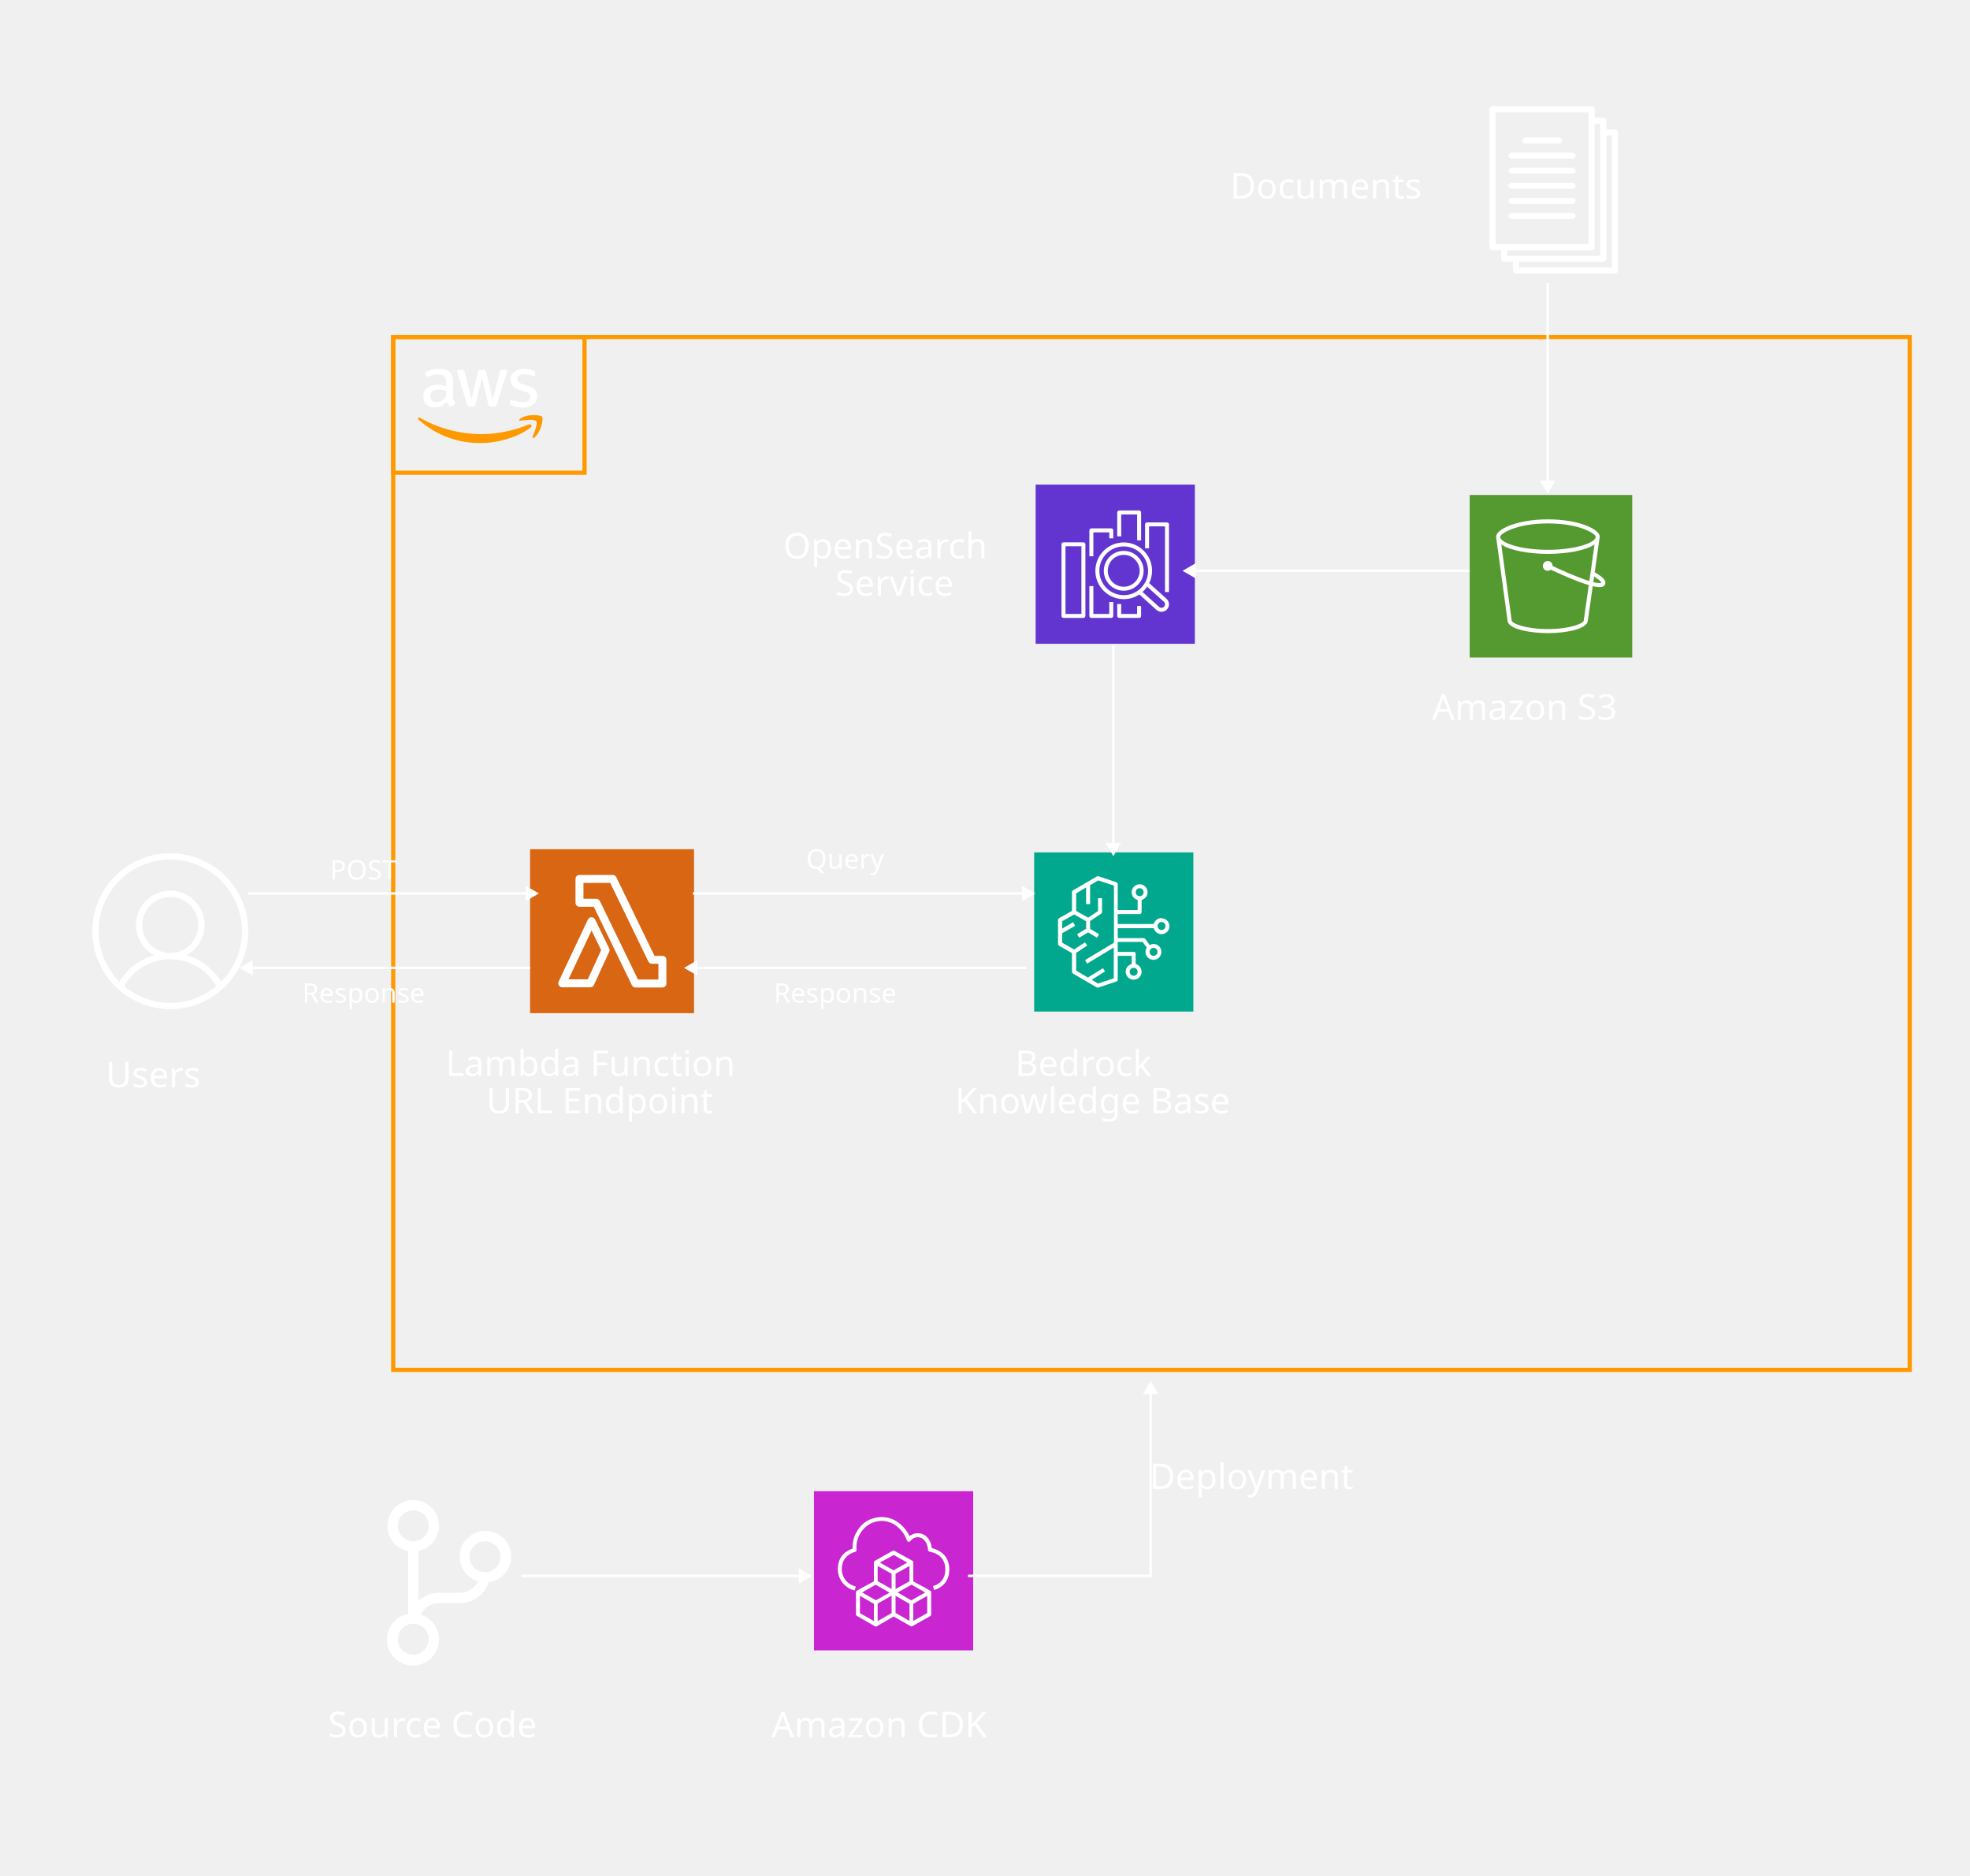
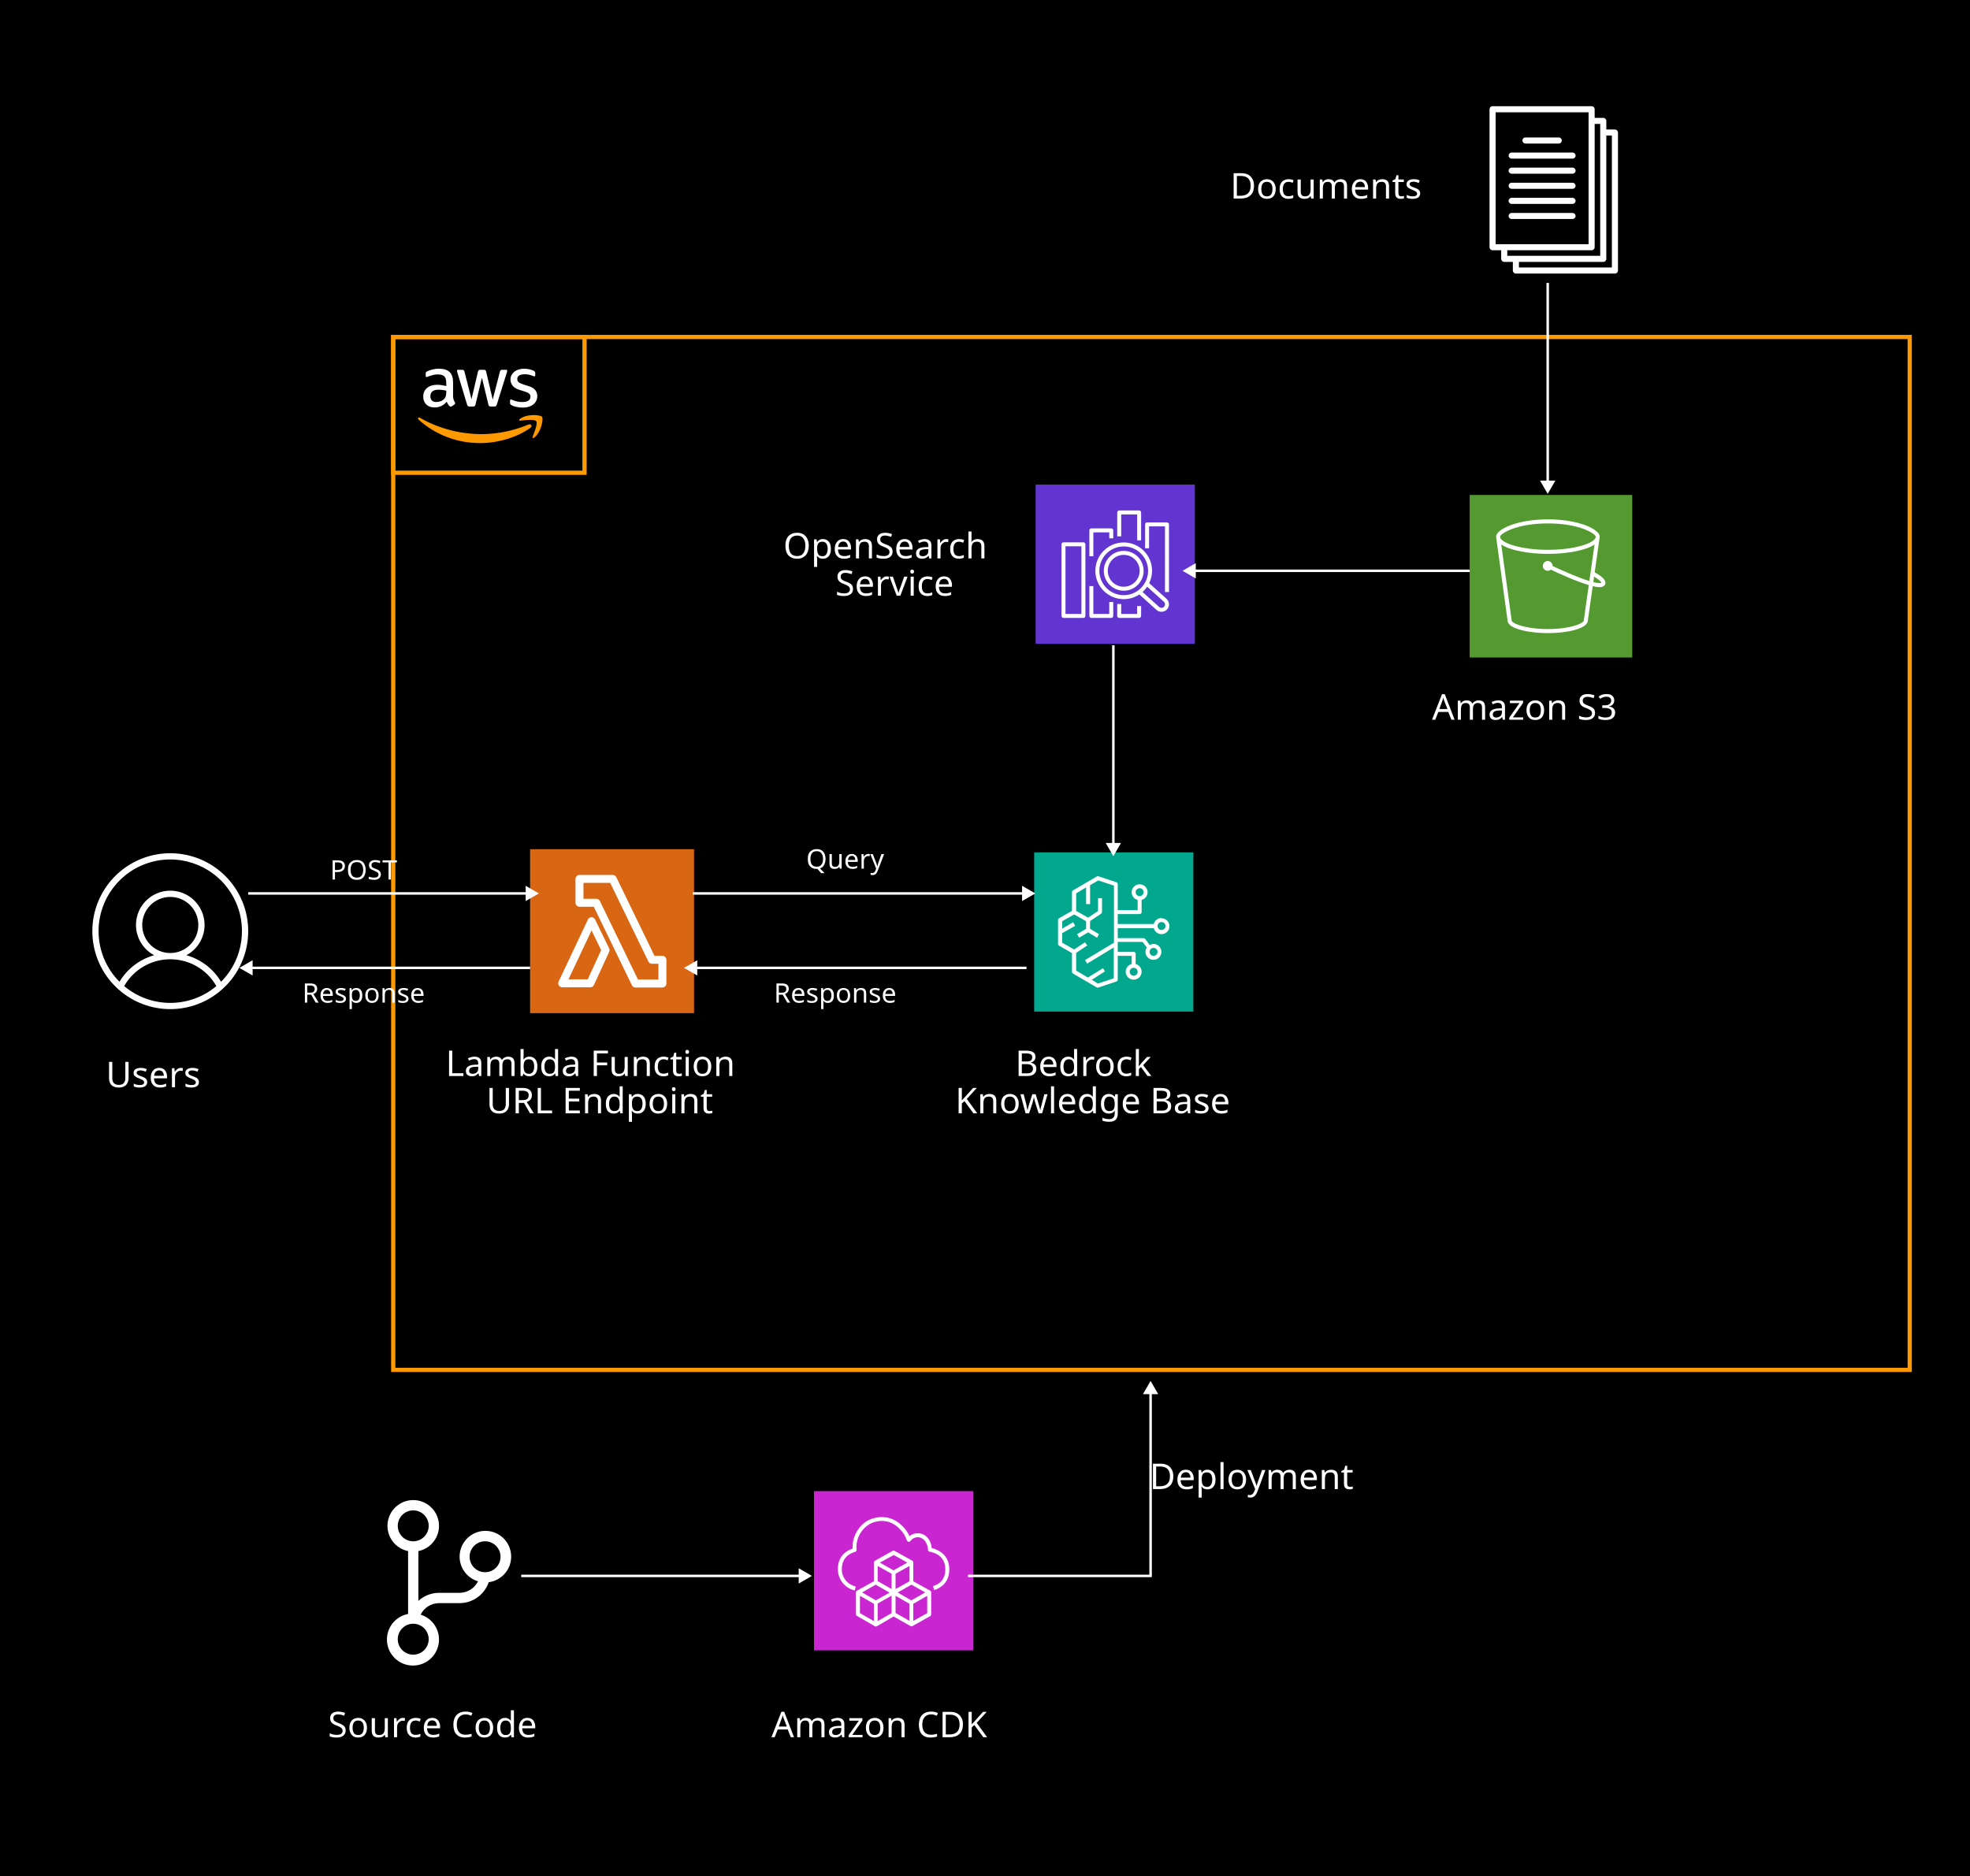
<svg xmlns="http://www.w3.org/2000/svg" width="210mm" height="200mm" viewBox="105 0 210 200" version="1.1" id="svg5" xml:space="preserve">
  <defs id="defs2">
    <marker style="overflow:visible" id="marker11" refX="0" refY="0" orient="auto-start-reverse" markerWidth="1" markerHeight="1" viewBox="0 0 1 1" preserveAspectRatio="xMidYMid">
      <path transform="scale(0.5)" style="fill:context-stroke;fill-rule:evenodd;stroke:context-stroke;stroke-width:1pt" d="M 5.77,0 -2.88,5 V -5 Z" id="path11" />
    </marker>
    <marker style="overflow:visible" id="marker11-8" refX="0" refY="0" orient="auto-start-reverse" markerWidth="1" markerHeight="1" viewBox="0 0 1 1" preserveAspectRatio="xMidYMid">
      <path transform="scale(0.5)" style="fill:context-stroke;fill-rule:evenodd;stroke:context-stroke;stroke-width:1pt" d="M 5.77,0 -2.88,5 V -5 Z" id="path11-9" />
    </marker>
    <marker style="overflow:visible" id="marker11-8-6" refX="0" refY="0" orient="auto-start-reverse" markerWidth="1" markerHeight="1" viewBox="0 0 1 1" preserveAspectRatio="xMidYMid">
      <path transform="scale(0.5)" style="fill:context-stroke;fill-rule:evenodd;stroke:context-stroke;stroke-width:1pt" d="M 5.77,0 -2.88,5 V -5 Z" id="path11-9-3" />
    </marker>
    <marker style="overflow:visible" id="marker11-8-6-5" refX="0" refY="0" orient="auto-start-reverse" markerWidth="1" markerHeight="1" viewBox="0 0 1 1" preserveAspectRatio="xMidYMid">
      <path transform="scale(0.5)" style="fill:context-stroke;fill-rule:evenodd;stroke:context-stroke;stroke-width:1pt" d="M 5.77,0 -2.88,5 V -5 Z" id="path11-9-3-7" />
    </marker>
    <marker style="overflow:visible" id="marker11-6" refX="0" refY="0" orient="auto-start-reverse" markerWidth="1" markerHeight="1" viewBox="0 0 1 1" preserveAspectRatio="xMidYMid">
      <path transform="scale(0.5)" style="fill:context-stroke;fill-rule:evenodd;stroke:context-stroke;stroke-width:1pt" d="M 5.77,0 -2.88,5 V -5 Z" id="path11-4" />
    </marker>
    <marker style="overflow:visible" id="marker11-6-1" refX="0" refY="0" orient="auto-start-reverse" markerWidth="1" markerHeight="1" viewBox="0 0 1 1" preserveAspectRatio="xMidYMid">
      <path transform="scale(0.5)" style="fill:context-stroke;fill-rule:evenodd;stroke:context-stroke;stroke-width:1pt" d="M 5.77,0 -2.88,5 V -5 Z" id="path11-4-2" />
    </marker>
  </defs>
  <g id="layer1" transform="translate(-236.5932,-1.887712)">
    <g style="fill:#ffffff;stroke-width:11.997" id="g1" transform="matrix(0.7351254,0,0,0.7351254,380.6397,161.8124)">
+       <rect style="font-variation-settings:normal;opacity:1;vector-effect:none;fill:#000000;fill-opacity:1;stroke:#ffffff;stroke-width:0.265;stroke-linecap:butt;stroke-linejoin:miter;stroke-miterlimit:4;stroke-dasharray:none;stroke-dashoffset:0;stroke-opacity:1;-inkscape-stroke:none;marker-end:url(#marker11);paint-order:stroke fill markers" id="rect16" width="211.667" height="201.083" x="341.593" y="1.888" transform="matrix(1.360312,0,0,1.360312,-517.7889,-220.1153)" />
      <path d="M 21.007,8.222 A 3.738,3.738 0 0 0 15.045,5.2 a 3.737,3.737 0 0 0 1.156,6.583 2.988,2.988 0 0 1 -2.668,1.67 h -2.99 A 4.456,4.456 0 0 0 7.554,14.618 V 7.4 a 3.737,3.737 0 1 0 -1.494,0 v 9.117 a 3.776,3.776 0 1 0 1.816,0.099 2.99,2.99 0 0 1 2.668,-1.667 h 2.99 a 4.484,4.484 0 0 0 4.223,-3.039 3.736,3.736 0 0 0 3.25,-3.687 z M 4.565,3.738 a 2.242,2.242 0 1 1 4.484,0 2.242,2.242 0 0 1 -4.484,0 z m 4.484,16.441 a 2.242,2.242 0 1 1 -4.484,0 2.242,2.242 0 0 1 4.484,0 z m 8.221,-9.715 a 2.243,2.243 0 1 1 0,-4.485 2.243,2.243 0 0 1 0,4.485 z" id="path1" style="fill:#ffffff;stroke-width:11.997" />
    </g>
    <g id="g2" transform="matrix(0.2121382,0,0,0.2121382,428.3618,160.8628)" style="stroke-width:1.247">
      <path fill="#c925d1" d="M 0,0 H 80 V 80 H 0 Z" id="path1-3" style="stroke-width:1.247" />
      <path fill="#ffffff" d="m 68,39.3 c 0,7 -4.7,9.5 -7.6,10.4 l -0.6,-2 c 2.9,-0.8 6.2,-3 6.2,-8.4 0,-6.8 -5.5,-8.5 -8,-8.9 a 1,1 0 0 1 -0.7,-1.1 c -0.3,-3.1 -1.7,-5.3 -4,-6 -1.7,-0.5 -3.7,0.2 -4.9,1.8 a 1,1 0 0 1 -1.7,-0.3 c -0.8,-2.3 -2,-4.3 -3.6,-5.8 -1.8,-2 -7,-6 -14.3,-2.9 a 13.5,13.5 0 0 0 -7.4,13.4 c 0,0.5 -0.3,1 -0.7,1 -2.5,0.7 -6.7,2.7 -6.7,8.7 v 0.6 c 0.2,3.9 3,7.2 7,8.1 l -0.5,2 A 10.9,10.9 0 0 1 12,39.2 c 0,-6.9 4.6,-9.4 7.4,-10.3 v -1 c 0,-5.7 3.7,-11.5 8.6,-13.6 5.9,-2.5 12,-1.3 16.5,3.3 a 17,17 0 0 1 3.5,5 6.7,6.7 0 0 1 6,-1.2 c 2.8,0.8 4.8,3.5 5.2,7.2 2.8,0.7 8.8,3 8.8,10.7 z m -11.1,22 -7,3.9 v -8.6 l 7,-4 z m -17.9,0 -7,4 v -8.8 l 7,-4 z M 31,54.8 24.2,50.9 31,47 l 7,4 -7,3.9 z m -7.9,-2.2 7,4 v 8.7 l -7,-4 z m 17,-20.5 6.8,3.8 -6.9,3.9 -6.9,-3.9 z m 2,18.8 6.9,-3.9 6.9,3.9 -7,4 -6.9,-4 z m -1.1,1.7 7,4 v 8.6 l -7,-4 z m 7,-7.3 -7,3.9 v -7.7 l 7,-3.9 z m -16,-7.7 7,3.9 v 7.7 l -7,-4 z M 58.4,50 49.9,45.3 V 35.9 A 1,1 0 0 0 49.5,35 l -9,-5 a 1,1 0 0 0 -1,0 l -8.9,5 a 1,1 0 0 0 -0.5,1 v 9.3 L 21.6,50 a 1,1 0 0 0 -0.5,0.9 v 11 c 0,0.3 0.2,0.7 0.5,0.8 l 9,5.2 a 1,1 0 0 0 1,0 L 40,63 l 8.5,4.8 a 1,1 0 0 0 1,0 l 8.9,-5 c 0.3,-0.2 0.5,-0.5 0.5,-0.9 v -11 A 1,1 0 0 0 58.4,50 Z" id="path2" style="stroke-width:1.247" />
    </g>
    <g id="g5" transform="matrix(0.2121382,0,0,0.2121382,451.8336,92.76177)" style="stroke-width:1.247">
      <path fill="#01a88d" d="M 0,0 H 80 V 80 H 0 Z" id="path1-4" style="stroke-width:1.247" />
      <path fill="#ffffff" d="m 64,39 a 2,2 0 1 1 0,-4 2,2 0 0 1 0,4 z M 32.1,66 29,64 l 6.6,-4.2 -1,-1.6 -7.6,4.7 -5.9,-3.5 v -8.9 l 5.6,-3.7 -1.2,-1.6 -5.4,3.6 -6,-3.4 v -4.8 l 6.5,-3.7 -1,-1.8 -5.5,3.2 v -3.7 l 6,-3.4 6,3.4 v 3.8 l -4.5,2.7 1,1.8 4.5,-2.7 4.5,2.7 1,-1.8 -4.5,-2.7 v -3.9 l 5.6,-3.7 c 0.2,-0.2 0.4,-0.5 0.4,-0.8 v -7 h -2 v 6.5 l -5,3.3 -6,-3.4 v -8.8 l 5,-3 V 26 h 2 v -9.5 l 4.1,-2.4 7.9,2.6 v 28.7 l -14.5,8.7 1,1.8 13.4,-8.1 v 15.5 l -7.9,2.6 z M 62,50 a 2,2 0 1 1 -4,0 2,2 0 0 1 4,0 z M 52,60 a 2,2 0 1 1 -4,0 2,2 0 0 1 4,0 z M 51,20 a 2,2 0 1 1 4,0 2,2 0 0 1 -4,0 z m 13,13 a 4,4 0 0 0 -3.9,3 H 42 v -5 h 11 c 0.6,0 1,-0.4 1,-1 v -6.1 a 4,4 0 1 0 -2,0 V 29 H 42 V 16 a 1,1 0 0 0 -0.7,-1 l -9,-3 a 1,1 0 0 0 -0.8,0.1 l -12,7 A 1,1 0 0 0 19,20 v 9.4 l -6.5,3.7 A 1,1 0 0 0 12,34 v 12 c 0,0.4 0.2,0.7 0.5,0.9 L 19,50.6 V 60 c 0,0.4 0.2,0.7 0.5,0.9 l 12,7 a 1,1 0 0 0 0.8,0 l 9,-3 C 41.7,64.9 42,64.4 42,64 V 52 h 7 v 4.1 a 4,4 0 1 0 2,0 V 51 c 0,-0.6 -0.4,-1 -1,-1 h -8 v -5 h 12.5 l 2.1,2.8 A 4,4 0 1 0 60,46 4,4 0 0 0 58.1,46.6 L 55.8,43.5 A 1,1 0 0 0 55,43.1 H 42 v -5 h 18.1 a 4,4 0 1 0 3.9,-5 z" id="path2-04" style="stroke-width:1.247" />
    </g>
    <g id="g8" transform="matrix(0.8017823,0,0,0.8017823,74.08806,-23.22504)" style="stroke-width:1.247">
      <g id="Icon-Architecture-BG/64/Analytics" fill="url(#linearGradient-1)" style="fill:#6235d0;fill-opacity:1;fill-rule:evenodd;stroke:none;stroke-width:1.247" transform="matrix(0.2645833,0,0,0.2645833,471.3298,95.75777)">
        <rect id="Rectangle-0" x="0" y="0" width="80" height="80" style="fill:#6235d0;fill-opacity:1;stroke-width:1.247" />
      </g>
      <path d="m 483.04,109.339 c -1.169,0 -2.119,-0.951 -2.119,-2.119 0,-1.169 0.951,-2.119 2.119,-2.119 1.169,0 2.119,0.951 2.119,2.119 0,1.168 -0.951,2.119 -2.119,2.119 z m 0,-4.768 c -1.46,0 -2.648,1.188 -2.648,2.648 0,1.46 1.188,2.648 2.648,2.648 1.46,0 2.648,-1.188 2.648,-2.648 0,-1.46 -1.188,-2.648 -2.648,-2.648 z m 5.368,7.418 c -0.172,0.191 -0.469,0.207 -0.66,0.035 l -2.207,-1.99 c 0.233,-0.207 0.442,-0.44 0.618,-0.699 l 2.214,1.994 c 0.191,0.173 0.207,0.469 0.035,0.66 z m -8.609,-4.769 c 0,-1.787 1.454,-3.241 3.241,-3.241 1.787,0 3.241,1.454 3.241,3.241 0,1.787 -1.454,3.241 -3.241,3.241 -1.787,0 -3.241,-1.454 -3.241,-3.241 z m 6.628,1.644 c 0.243,-0.498 0.383,-1.054 0.383,-1.644 0,-2.079 -1.691,-3.77 -3.77,-3.77 -2.079,0 -3.77,1.691 -3.77,3.77 0,2.079 1.691,3.77 3.77,3.77 0.767,0 1.481,-0.232 2.077,-0.627 l 2.277,2.054 c 0.19,0.171 0.428,0.255 0.666,0.255 0.273,0 0.545,-0.111 0.741,-0.328 0.367,-0.408 0.334,-1.039 -0.074,-1.407 z m 2.629,-7.814 v 8.996 h -0.529 v -8.731 h -2.117 v 2.91 h -0.529 v -3.175 c 0,-0.146 0.119,-0.265 0.265,-0.265 h 2.646 c 0.146,0 0.265,0.119 0.265,0.265 z m -4.233,10.848 h 0.529 v 1.323 c 0,0.146 -0.118,0.265 -0.265,0.265 h -2.646 c -0.146,0 -0.265,-0.118 -0.265,-0.265 v -1.587 h 0.529 v 1.323 h 2.117 z m -2.117,-9.26 h -0.529 v -3.175 c 0,-0.146 0.118,-0.265 0.265,-0.265 h 2.646 c 0.146,0 0.265,0.119 0.265,0.265 v 3.704 h -0.529 v -3.44 h -2.117 z m -1.587,8.731 h 0.529 v 1.852 c 0,0.146 -0.118,0.265 -0.265,0.265 h -2.646 c -0.146,0 -0.265,-0.118 -0.265,-0.265 v -3.969 h 0.529 v 3.704 h 2.117 z m -2.117,-6.085 h -0.529 v -3.44 c 0,-0.146 0.119,-0.265 0.265,-0.265 h 2.646 c 0.146,0 0.265,0.119 0.265,0.265 v 1.058 h -0.529 v -0.794 h -2.117 z m -3.704,7.673 h 2.117 v -8.996 h -2.117 z m 2.381,-9.525 h -2.646 c -0.146,0 -0.265,0.119 -0.265,0.265 v 9.525 c 0,0.146 0.119,0.265 0.265,0.265 h 2.646 c 0.146,0 0.265,-0.118 0.265,-0.265 v -9.525 c 0,-0.146 -0.118,-0.265 -0.265,-0.265 z" id="Amazon-Elasticsearch-Service_Icon_64_Squid" fill="#ffffff" style="fill-rule:evenodd;stroke:none;stroke-width:0.33" />
    </g>
    <g style="fill:none" id="g9" transform="matrix(0.2645833,0,0,0.2645833,386.1505,41.19509)">
      <path d="m 14.135,10.89 c 0,0.624 0.063,1.119 0.19,1.488 0.127,0.37 0.307,0.769 0.54,1.198 0.077,0.137 0.117,0.262 0.117,0.379 0,0.175 -0.107,0.34 -0.322,0.497 l -1.051,0.701 c -0.155,0.097 -0.302,0.147 -0.437,0.147 -0.175,0 -0.34,-0.077 -0.495,-0.234 -0.234,-0.234 -0.434,-0.492 -0.599,-0.774 -0.165,-0.282 -0.335,-0.607 -0.51,-0.978 -1.304,1.538 -2.939,2.307 -4.905,2.307 -1.401,0 -2.511,-0.399 -3.328,-1.198 -0.817,-0.797 -1.226,-1.868 -1.226,-3.211 0,-1.42 0.505,-2.564 1.518,-3.43 1.011,-0.866 2.374,-1.3 4.087,-1.3 0.564,0 1.153,0.043 1.767,0.132 C 10.095,6.703 10.732,6.825 11.393,6.98 V 5.754 C 11.393,4.489 11.129,3.598 10.605,3.083 10.08,2.567 9.174,2.309 7.889,2.309 7.305,2.309 6.707,2.382 6.094,2.527 5.482,2.674 4.883,2.863 4.299,3.096 4.027,3.213 3.832,3.286 3.715,3.315 3.599,3.343 3.512,3.358 3.453,3.358 3.22,3.358 3.103,3.183 3.103,2.833 V 2.015 c 0,-0.272 0.038,-0.467 0.117,-0.584 C 3.297,1.315 3.453,1.198 3.687,1.081 4.271,0.789 4.972,0.537 5.789,0.322 6.606,0.108 7.472,0 8.386,0 10.372,0 11.826,0.452 12.751,1.358 13.675,2.262 14.137,3.63 14.137,5.46 V 10.89 Z M 7.362,13.431 c 0.546,0 1.119,-0.102 1.723,-0.307 0.604,-0.204 1.128,-0.559 1.577,-1.066 0.272,-0.31 0.462,-0.667 0.569,-1.066 0.107,-0.399 0.16,-0.881 0.16,-1.445 V 8.847 C 10.904,8.73 10.393,8.638 9.858,8.57 9.322,8.501 8.802,8.468 8.296,8.468 7.187,8.468 6.36,8.692 5.814,9.139 5.269,9.587 4.997,10.23 4.997,11.066 c 0,0.779 0.205,1.368 0.612,1.767 0.409,0.399 0.993,0.599 1.752,0.599 z m 13.401,1.81 c -0.292,0 -0.507,-0.053 -0.642,-0.16 -0.137,-0.107 -0.254,-0.325 -0.35,-0.657 L 15.858,1.52 C 15.76,1.189 15.713,0.964 15.713,0.849 c 0,-0.272 0.135,-0.409 0.409,-0.409 h 1.635 c 0.31,0 0.53,0.053 0.657,0.16 0.127,0.107 0.238,0.327 0.335,0.657 L 21.552,12.293 24.15,1.258 C 24.226,0.928 24.335,0.709 24.472,0.601 24.607,0.494 24.832,0.44 25.142,0.44 h 1.343 c 0.312,0 0.535,0.053 0.672,0.16 0.135,0.107 0.244,0.327 0.32,0.657 L 30.105,12.44 32.995,1.256 C 33.092,0.926 33.203,0.707 33.33,0.599 33.457,0.492 33.675,0.439 33.987,0.439 h 1.546 c 0.272,0 0.409,0.137 0.409,0.409 0,0.078 -0.01,0.165 -0.028,0.262 -0.02,0.098 -0.058,0.234 -0.117,0.409 L 31.769,14.422 c -0.099,0.332 -0.215,0.55 -0.35,0.657 -0.137,0.107 -0.35,0.16 -0.642,0.16 h -1.431 c -0.312,0 -0.535,-0.058 -0.672,-0.175 -0.137,-0.117 -0.244,-0.34 -0.32,-0.672 L 25.753,3.648 23.184,14.392 c -0.078,0.332 -0.185,0.556 -0.32,0.672 -0.137,0.117 -0.36,0.175 -0.672,0.175 h -1.431 z m 21.428,0.439 c -0.876,0 -1.732,-0.097 -2.569,-0.292 -0.838,-0.194 -1.48,-0.419 -1.927,-0.672 -0.272,-0.155 -0.444,-0.31 -0.51,-0.467 -0.068,-0.155 -0.102,-0.31 -0.102,-0.467 v -0.847 c 0,-0.35 0.127,-0.525 0.38,-0.525 0.097,0 0.199,0.02 0.307,0.058 0.107,0.04 0.249,0.098 0.424,0.175 0.564,0.254 1.178,0.449 1.838,0.584 0.661,0.137 1.323,0.205 1.985,0.205 1.051,0 1.863,-0.185 2.437,-0.555 0.574,-0.369 0.861,-0.896 0.861,-1.577 0,-0.467 -0.15,-0.856 -0.452,-1.168 C 44.562,9.819 44.004,9.527 43.186,9.255 L 40.762,8.496 C 39.536,8.108 38.645,7.544 38.091,6.803 37.537,6.064 37.259,5.257 37.259,4.381 c 0,-0.701 0.15,-1.318 0.452,-1.853 0.302,-0.536 0.701,-0.993 1.196,-1.373 0.495,-0.379 1.076,-0.667 1.737,-0.861 0.661,-0.194 1.361,-0.292 2.102,-0.292 0.369,0 0.744,0.025 1.124,0.073 0.38,0.048 0.739,0.112 1.079,0.19 0.34,0.078 0.657,0.165 0.949,0.262 0.292,0.098 0.525,0.195 0.701,0.292 0.234,0.137 0.399,0.274 0.497,0.409 0.097,0.137 0.145,0.32 0.145,0.556 v 0.787 c 0,0.35 -0.127,0.525 -0.38,0.525 -0.137,0 -0.35,-0.068 -0.642,-0.205 -0.954,-0.427 -2.025,-0.642 -3.211,-0.642 -0.954,0 -1.693,0.157 -2.219,0.467 -0.525,0.312 -0.787,0.807 -0.787,1.49 0,0.467 0.165,0.861 0.495,1.183 0.33,0.32 0.944,0.627 1.84,0.919 l 2.364,0.759 c 1.206,0.39 2.069,0.924 2.584,1.607 0.515,0.681 0.774,1.46 0.774,2.336 0,0.721 -0.145,1.368 -0.437,1.942 -0.292,0.574 -0.696,1.066 -1.211,1.475 -0.515,0.409 -1.134,0.721 -1.853,0.934 -0.721,0.213 -1.508,0.32 -2.364,0.32 z" fill="#ffffff" id="path1-2" />
      <path d="m 25.611,26.362 c 6.087,0 12.78,-1.263 18.938,-3.875 0.929,-0.394 1.708,0.611 0.799,1.283 -5.492,4.054 -13.456,6.209 -20.312,6.209 -9.611,0 -18.264,-3.552 -24.813,-9.466 -0.514,-0.464 -0.057,-1.099 0.562,-0.739 7.065,4.112 15.802,6.588 24.827,6.588 z" fill="#ff9900" id="path2-7" />
      <path d="m 46.871,27.747 c -0.454,0.379 -0.884,0.177 -0.684,-0.324 v -0.002 c 0.664,-1.655 2.149,-5.362 1.445,-6.263 -0.701,-0.897 -4.622,-0.428 -6.401,-0.215 l -0.014,0.002 c -0.537,0.063 -0.621,-0.405 -0.137,-0.744 3.145,-2.207 8.296,-1.57 8.895,-0.831 0.604,0.746 -0.159,5.911 -3.105,8.376 z" fill="#ff9900" id="path3" />
    </g>
    <rect style="fill:none;fill-opacity:1;stroke:#ff9900;stroke-width:0.45;stroke-dasharray:none;stroke-opacity:1;paint-order:stroke fill markers" id="rect9" width="161.656" height="110.117" x="383.511" y="37.816" />
    <rect style="fill:none;fill-opacity:1;stroke:#ff9900;stroke-width:0.45;stroke-dasharray:none;stroke-opacity:1;paint-order:stroke fill markers" id="rect9-8" width="20.393" height="14.472" x="383.511" y="37.816" />
    <g id="g4" transform="matrix(0.8017823,0,0,0.8017823,59.92707,48.82008)" style="stroke-width:1.247">
      <rect style="fill:#d86613;fill-opacity:1;stroke:none;stroke-width:2.557;stroke-linecap:round;stroke-linejoin:round;stroke-miterlimit:4;stroke-dasharray:none;stop-color:#000000" id="rect6798" width="21.8" height="21.8" x="421.775" y="54.383" />
      <path style="fill:none;fill-opacity:0.992;stroke:#ffffff;stroke-width:1.06;stroke-linecap:round;stroke-linejoin:round;stroke-miterlimit:4;stroke-dasharray:none;stop-color:#000000" d="m 428.343,58.333 v 3.171 h 2.235 l 5.211,10.736 h 3.579 v -3.152 h -1.388 L 432.763,58.333 Z" id="path1212" />
      <path style="fill:none;fill-opacity:1;stroke:#ffffff;stroke-width:1.06;stroke-linecap:round;stroke-linejoin:round;stroke-miterlimit:4;stroke-dasharray:none;stop-color:#000000" d="m 429.944,63.96 1.865,3.841 -2.024,4.412 h -3.738 z" id="path1214" />
    </g>
    <g style="fill:#ffffff;stroke-width:9.953" id="g6" transform="matrix(0.08307356,0,0,0.08307356,349.1108,90.53236)">
      <path d="m 228,128 a 100,100 0 1 0 -167.29,73.91 3.97,3.97 0 0 0 0.842,0.751 99.794,99.794 0 0 0 132.898,-0.002 3.966,3.966 0 0 0 0.838,-0.748 A 99.763,99.763 0 0 0 228,128 Z m -192,0 a 92,92 0 1 1 157.171,64.872 75.616,75.616 0 0 0 -44.508,-34.041 44,44 0 1 0 -41.327,0 75.618,75.618 0 0 0 -44.508,34.04 A 91.708,91.708 0 0 1 36,128 Z m 92,28 a 36,36 0 1 1 36,-36 36.041,36.041 0 0 1 -36,36 z m -59.135,42.417 a 68.011,68.011 0 0 1 118.27,4.9e-4 91.804,91.804 0 0 1 -118.27,-4.9e-4 z" id="path1-8" style="fill:#ffffff;stroke-width:9.953" />
    </g>
    <path style="font-variation-settings:normal;opacity:1;vector-effect:none;fill:none;fill-opacity:1;stroke:#ffffff;stroke-width:0.265;stroke-linecap:butt;stroke-linejoin:miter;stroke-miterlimit:4;stroke-dasharray:none;stroke-dashoffset:0;stroke-opacity:1;-inkscape-stroke:none;marker-end:url(#marker11);stop-color:#000000;stop-opacity:1" d="m 368.052,97.138 h 30.048" id="path10" />
    <path style="font-variation-settings:normal;vector-effect:none;fill:none;fill-opacity:1;stroke:#ffffff;stroke-width:0.265;stroke-linecap:butt;stroke-linejoin:miter;stroke-miterlimit:4;stroke-dasharray:none;stroke-dashoffset:0;stroke-opacity:1;-inkscape-stroke:none;marker-start:url(#marker11);stop-color:#000000" d="m 468.593,62.742 h 30.048" id="path10-7" />
    <path style="font-variation-settings:normal;vector-effect:none;fill:none;fill-opacity:1;stroke:#ffffff;stroke-width:0.265;stroke-linecap:butt;stroke-linejoin:miter;stroke-miterlimit:4;stroke-dasharray:none;stroke-dashoffset:0;stroke-opacity:1;-inkscape-stroke:none;marker-end:url(#marker11-8);stop-color:#000000" d="m 415.452,97.138 h 35.564" id="path10-0" />
    <path style="font-variation-settings:normal;vector-effect:none;fill:none;fill-opacity:1;stroke:#ffffff;stroke-width:0.265;stroke-linecap:butt;stroke-linejoin:miter;stroke-miterlimit:4;stroke-dasharray:none;stroke-dashoffset:0;stroke-opacity:1;-inkscape-stroke:none;marker-start:url(#marker11);stop-color:#000000" d="m 368.052,105.075 h 30.048" id="path10-03" />
    <path style="font-variation-settings:normal;vector-effect:none;fill:none;fill-opacity:1;stroke:#ffffff;stroke-width:0.265;stroke-linecap:butt;stroke-linejoin:miter;stroke-miterlimit:4;stroke-dasharray:none;stroke-dashoffset:0;stroke-opacity:1;-inkscape-stroke:none;marker-start:url(#marker11);stop-color:#000000" d="m 415.452,105.075 h 35.564" id="path10-0-5" />
    <path style="font-variation-settings:normal;vector-effect:none;fill:none;fill-opacity:1;stroke:#ffffff;stroke-width:0.265;stroke-linecap:butt;stroke-linejoin:miter;stroke-miterlimit:4;stroke-dasharray:none;stroke-dashoffset:0;stroke-opacity:1;-inkscape-stroke:none;marker-end:url(#marker11-8-6);stop-color:#000000" d="M 460.276,70.679 V 92.228" id="path10-0-4" />
    <text xml:space="preserve" style="font-style:normal;font-variant:normal;font-weight:normal;font-stretch:normal;font-size:3.788px;line-height:1.05;font-family:sans-serif;-inkscape-font-specification:'sans-serif, ';font-variant-ligatures:normal;font-variant-caps:normal;font-variant-numeric:normal;font-variant-east-asian:normal;letter-spacing:0px;word-spacing:0px;stroke-width:0.265" x="407.982" y="116.601" id="text11">
      <tspan id="tspan11" style="font-style:normal;font-variant:normal;font-weight:normal;font-stretch:normal;font-size:3.788px;font-family:sans-serif;-inkscape-font-specification:'sans-serif, ';font-variant-ligatures:normal;font-variant-caps:normal;font-variant-numeric:normal;font-variant-east-asian:normal;text-align:center;text-anchor:middle;fill:#ffffff;fill-opacity:1;stroke-width:0.265" x="407.982" y="116.601">Lambda Function</tspan>
      <tspan style="font-style:normal;font-variant:normal;font-weight:normal;font-stretch:normal;font-size:3.788px;font-family:sans-serif;-inkscape-font-specification:'sans-serif, ';font-variant-ligatures:normal;font-variant-caps:normal;font-variant-numeric:normal;font-variant-east-asian:normal;text-align:center;text-anchor:middle;fill:#ffffff;fill-opacity:1;stroke-width:0.265" x="407.982" y="120.578" id="tspan12">URL Endpoint</tspan>
    </text>
    <text xml:space="preserve" style="font-style:normal;font-variant:normal;font-weight:normal;font-stretch:normal;font-size:3.788px;line-height:1.05;font-family:sans-serif;-inkscape-font-specification:'sans-serif, ';font-variant-ligatures:normal;font-variant-caps:normal;font-variant-numeric:normal;font-variant-east-asian:normal;letter-spacing:0px;word-spacing:0px;stroke-width:0.265" x="390.162" y="187.096" id="text11-5">
      <tspan style="font-style:normal;font-variant:normal;font-weight:normal;font-stretch:normal;font-size:3.788px;font-family:sans-serif;-inkscape-font-specification:'sans-serif, ';font-variant-ligatures:normal;font-variant-caps:normal;font-variant-numeric:normal;font-variant-east-asian:normal;text-align:center;text-anchor:middle;fill:#ffffff;fill-opacity:1;stroke-width:0.265" x="390.162" y="187.096" id="tspan12-15">Source Code</tspan>
    </text>
    <text xml:space="preserve" style="font-style:normal;font-variant:normal;font-weight:normal;font-stretch:normal;font-size:3.788px;line-height:1.05;font-family:sans-serif;-inkscape-font-specification:'sans-serif, ';font-variant-ligatures:normal;font-variant-caps:normal;font-variant-numeric:normal;font-variant-east-asian:normal;letter-spacing:0px;word-spacing:0px;stroke-width:0.265" x="477.474" y="160.638" id="text11-5-5">
      <tspan style="font-style:normal;font-variant:normal;font-weight:normal;font-stretch:normal;font-size:3.788px;font-family:sans-serif;-inkscape-font-specification:'sans-serif, ';font-variant-ligatures:normal;font-variant-caps:normal;font-variant-numeric:normal;font-variant-east-asian:normal;text-align:center;text-anchor:middle;fill:#ffffff;fill-opacity:1;stroke-width:0.265" x="477.474" y="160.638" id="tspan12-15-4">Deployment</tspan>
    </text>
    <text xml:space="preserve" style="font-style:normal;font-variant:normal;font-weight:normal;font-stretch:normal;font-size:3.788px;line-height:1.05;font-family:sans-serif;-inkscape-font-specification:'sans-serif, ';font-variant-ligatures:normal;font-variant-caps:normal;font-variant-numeric:normal;font-variant-east-asian:normal;letter-spacing:0px;word-spacing:0px;stroke-width:0.265" x="437.787" y="187.096" id="text11-5-2">
      <tspan style="font-style:normal;font-variant:normal;font-weight:normal;font-stretch:normal;font-size:3.788px;font-family:sans-serif;-inkscape-font-specification:'sans-serif, ';font-variant-ligatures:normal;font-variant-caps:normal;font-variant-numeric:normal;font-variant-east-asian:normal;text-align:center;text-anchor:middle;fill:#ffffff;fill-opacity:1;stroke-width:0.265" x="437.787" y="187.096" id="tspan12-15-0">Amazon CDK</tspan>
    </text>
    <text xml:space="preserve" style="font-style:normal;font-variant:normal;font-weight:normal;font-stretch:normal;font-size:3.788px;line-height:1.05;font-family:sans-serif;-inkscape-font-specification:'sans-serif, ';font-variant-ligatures:normal;font-variant-caps:normal;font-variant-numeric:normal;font-variant-east-asian:normal;letter-spacing:0px;word-spacing:0px;stroke-width:0.265" x="460.541" y="116.601" id="text11-6">
      <tspan style="font-style:normal;font-variant:normal;font-weight:normal;font-stretch:normal;font-size:3.788px;font-family:sans-serif;-inkscape-font-specification:'sans-serif, ';font-variant-ligatures:normal;font-variant-caps:normal;font-variant-numeric:normal;font-variant-east-asian:normal;text-align:center;text-anchor:middle;fill:#ffffff;fill-opacity:1;stroke-width:0.265" x="460.541" y="116.601" id="tspan13">Bedrock</tspan>
      <tspan style="font-style:normal;font-variant:normal;font-weight:normal;font-stretch:normal;font-size:3.788px;font-family:sans-serif;-inkscape-font-specification:'sans-serif, ';font-variant-ligatures:normal;font-variant-caps:normal;font-variant-numeric:normal;font-variant-east-asian:normal;text-align:center;text-anchor:middle;fill:#ffffff;fill-opacity:1;stroke-width:0.265" x="460.541" y="120.578" id="tspan15">Knowledge Base</tspan>
    </text>
    <text xml:space="preserve" style="font-style:normal;font-variant:normal;font-weight:normal;font-stretch:normal;font-size:3.788px;line-height:1.05;font-family:sans-serif;-inkscape-font-specification:'sans-serif, ';font-variant-ligatures:normal;font-variant-caps:normal;font-variant-numeric:normal;font-variant-east-asian:normal;letter-spacing:0px;word-spacing:0px;stroke-width:0.265" x="506.578" y="78.617" id="text11-6-5">
      <tspan style="font-style:normal;font-variant:normal;font-weight:normal;font-stretch:normal;font-size:3.788px;font-family:sans-serif;-inkscape-font-specification:'sans-serif, ';font-variant-ligatures:normal;font-variant-caps:normal;font-variant-numeric:normal;font-variant-east-asian:normal;text-align:center;text-anchor:middle;fill:#ffffff;fill-opacity:1;stroke-width:0.265" x="506.578" y="78.617" id="tspan15-6">Amazon S3</tspan>
    </text>
    <text xml:space="preserve" style="font-style:normal;font-variant:normal;font-weight:normal;font-stretch:normal;font-size:3.788px;line-height:1.05;font-family:sans-serif;-inkscape-font-specification:'sans-serif, ';font-variant-ligatures:normal;font-variant-caps:normal;font-variant-numeric:normal;font-variant-east-asian:normal;letter-spacing:0px;word-spacing:0px;stroke-width:0.265" x="439.414" y="61.419" id="text11-6-3">
      <tspan style="font-style:normal;font-variant:normal;font-weight:normal;font-stretch:normal;font-size:3.788px;font-family:sans-serif;-inkscape-font-specification:'sans-serif, ';font-variant-ligatures:normal;font-variant-caps:normal;font-variant-numeric:normal;font-variant-east-asian:normal;text-align:center;text-anchor:middle;fill:#ffffff;fill-opacity:1;stroke-width:0.265" x="439.414" y="61.419" id="tspan13-1">OpenSearch</tspan>
      <tspan style="font-style:normal;font-variant:normal;font-weight:normal;font-stretch:normal;font-size:3.788px;font-family:sans-serif;-inkscape-font-specification:'sans-serif, ';font-variant-ligatures:normal;font-variant-caps:normal;font-variant-numeric:normal;font-variant-east-asian:normal;text-align:center;text-anchor:middle;fill:#ffffff;fill-opacity:1;stroke-width:0.265" x="439.414" y="65.396" id="tspan14">Service</tspan>
    </text>
    <text xml:space="preserve" style="font-style:normal;font-variant:normal;font-weight:normal;font-stretch:normal;font-size:3.788px;line-height:1.05;font-family:sans-serif;-inkscape-font-specification:'sans-serif, ';font-variant-ligatures:normal;font-variant-caps:normal;font-variant-numeric:normal;font-variant-east-asian:normal;letter-spacing:0px;word-spacing:0px;stroke-width:0.265" x="485.412" y="23.054" id="text11-6-3-7">
      <tspan style="font-style:normal;font-variant:normal;font-weight:normal;font-stretch:normal;font-size:3.788px;font-family:sans-serif;-inkscape-font-specification:'sans-serif, ';font-variant-ligatures:normal;font-variant-caps:normal;font-variant-numeric:normal;font-variant-east-asian:normal;text-align:center;text-anchor:middle;fill:#ffffff;fill-opacity:1;stroke-width:0.265" x="485.412" y="23.054" id="tspan14-2">Documents</tspan>
    </text>
    <text xml:space="preserve" style="font-style:normal;font-variant:normal;font-weight:normal;font-stretch:normal;font-size:3.788px;line-height:1.05;font-family:sans-serif;-inkscape-font-specification:'sans-serif, ';font-variant-ligatures:normal;font-variant-caps:normal;font-variant-numeric:normal;font-variant-east-asian:normal;letter-spacing:0px;word-spacing:0px;stroke-width:0.265" x="360.387" y="117.8" id="text11-8">
      <tspan style="font-style:normal;font-variant:normal;font-weight:normal;font-stretch:normal;font-size:3.788px;font-family:sans-serif;-inkscape-font-specification:'sans-serif, ';font-variant-ligatures:normal;font-variant-caps:normal;font-variant-numeric:normal;font-variant-east-asian:normal;text-align:center;text-anchor:middle;fill:#ffffff;fill-opacity:1;stroke-width:0.265" x="360.387" y="117.8" id="tspan12-1">Users</tspan>
    </text>
    <text xml:space="preserve" style="font-style:normal;font-variant:normal;font-weight:normal;font-stretch:normal;font-size:2.878px;line-height:1.05;font-family:sans-serif;-inkscape-font-specification:'sans-serif, ';font-variant-ligatures:normal;font-variant-caps:normal;font-variant-numeric:normal;font-variant-east-asian:normal;letter-spacing:0px;word-spacing:0px;stroke-width:0.265" x="382.224" y="95.66" id="text11-8-6">
      <tspan style="font-style:normal;font-variant:normal;font-weight:normal;font-stretch:normal;font-size:2.878px;font-family:sans-serif;-inkscape-font-specification:'sans-serif, ';font-variant-ligatures:normal;font-variant-caps:normal;font-variant-numeric:normal;font-variant-east-asian:normal;text-align:center;text-anchor:middle;fill:#ffffff;fill-opacity:1;stroke-width:0.265" x="382.224" y="95.66" id="tspan12-1-7">POST</tspan>
    </text>
    <path style="font-variation-settings:normal;vector-effect:none;fill:none;fill-opacity:1;stroke:#ffffff;stroke-width:0.265;stroke-linecap:butt;stroke-linejoin:miter;stroke-miterlimit:4;stroke-dasharray:none;stroke-dashoffset:0;stroke-opacity:1;-inkscape-stroke:none;marker-end:url(#marker11-6);stop-color:#000000" d="m 397.156,169.898 h 30.048" id="path10-3" />
    <path style="font-variation-settings:normal;vector-effect:none;fill:none;fill-opacity:1;stroke:#ffffff;stroke-width:0.265;stroke-linecap:butt;stroke-linejoin:miter;stroke-miterlimit:4;stroke-dasharray:none;stroke-dashoffset:0;stroke-opacity:1;-inkscape-stroke:none;marker-end:url(#marker11-6-1);stop-color:#000000" d="m 444.781,169.898 h 19.464 v -19.844" id="path10-3-4" />
    <text xml:space="preserve" style="font-style:normal;font-variant:normal;font-weight:normal;font-stretch:normal;font-size:2.878px;line-height:1.05;font-family:sans-serif;-inkscape-font-specification:'sans-serif, ';font-variant-ligatures:normal;font-variant-caps:normal;font-variant-numeric:normal;font-variant-east-asian:normal;letter-spacing:0px;word-spacing:0px;stroke-width:0.265" x="382.224" y="108.779" id="text11-8-6-5">
      <tspan style="font-style:normal;font-variant:normal;font-weight:normal;font-stretch:normal;font-size:2.878px;font-family:sans-serif;-inkscape-font-specification:'sans-serif, ';font-variant-ligatures:normal;font-variant-caps:normal;font-variant-numeric:normal;font-variant-east-asian:normal;text-align:center;text-anchor:middle;fill:#ffffff;fill-opacity:1;stroke-width:0.265" x="382.224" y="108.779" id="tspan12-1-7-3">Response</tspan>
    </text>
    <text xml:space="preserve" style="font-style:normal;font-variant:normal;font-weight:normal;font-stretch:normal;font-size:2.878px;line-height:1.05;font-family:sans-serif;-inkscape-font-specification:'sans-serif, ';font-variant-ligatures:normal;font-variant-caps:normal;font-variant-numeric:normal;font-variant-east-asian:normal;letter-spacing:0px;word-spacing:0px;stroke-width:0.265" x="432.495" y="108.779" id="text11-8-6-5-2">
      <tspan style="font-style:normal;font-variant:normal;font-weight:normal;font-stretch:normal;font-size:2.878px;font-family:sans-serif;-inkscape-font-specification:'sans-serif, ';font-variant-ligatures:normal;font-variant-caps:normal;font-variant-numeric:normal;font-variant-east-asian:normal;text-align:center;text-anchor:middle;fill:#ffffff;fill-opacity:1;stroke-width:0.265" x="432.495" y="108.779" id="tspan12-1-7-3-3">Response</tspan>
    </text>
    <text xml:space="preserve" style="font-style:normal;font-variant:normal;font-weight:normal;font-stretch:normal;font-size:2.878px;line-height:1.05;font-family:sans-serif;-inkscape-font-specification:'sans-serif, ';font-variant-ligatures:normal;font-variant-caps:normal;font-variant-numeric:normal;font-variant-east-asian:normal;letter-spacing:0px;word-spacing:0px;stroke-width:0.265" x="433.553" y="94.492" id="text11-8-6-7">
      <tspan style="font-style:normal;font-variant:normal;font-weight:normal;font-stretch:normal;font-size:2.878px;font-family:sans-serif;-inkscape-font-specification:'sans-serif, ';font-variant-ligatures:normal;font-variant-caps:normal;font-variant-numeric:normal;font-variant-east-asian:normal;text-align:center;text-anchor:middle;fill:#ffffff;fill-opacity:1;stroke-width:0.265" x="433.553" y="94.492" id="tspan12-1-7-1">Query</tspan>
    </text>
    <g id="g14" transform="translate(155.8466,-2.656664)">
      <path d="m 342.414,57.314 h 17.329 v 17.329 h -17.329 z" fill="url(#a)" id="path2-76" style="fill:#559a31;fill-opacity:1;fill-rule:evenodd;stroke-width:8.268" />
      <path d="m 355.592,66.605 0.083,-0.586 c 0.767,0.459 0.777,0.649 0.777,0.654 -10e-4,0.001 -0.132,0.11 -0.86,-0.068 z m -0.421,-0.117 c -1.326,-0.401 -3.172,-1.248 -3.919,-1.601 0,-0.003 8.6e-4,-0.006 8.6e-4,-0.009 a 0.521,0.521 0 0 0 -0.521,-0.521 c -0.287,0 -0.52,0.234 -0.52,0.521 0,0.287 0.234,0.521 0.52,0.521 0.126,0 0.24,-0.047 0.331,-0.122 0.879,0.416 2.711,1.251 4.046,1.645 l -0.528,3.727 a 0.207,0.207 0 0 0 -0.002,0.03 c 0,0.328 -1.453,0.931 -3.827,0.931 -2.399,0 -3.867,-0.603 -3.867,-0.931 0,-0.01 -6.5e-4,-0.02 -0.002,-0.029 l -1.103,-8.06 c 0.955,0.657 3.009,1.005 4.974,1.005 1.962,0 4.012,-0.347 4.969,-1.002 z m -9.508,-4.738 c 0.016,-0.285 1.654,-1.403 5.09,-1.403 3.436,0 5.075,1.118 5.09,1.403 v 0.097 c -0.188,0.639 -2.311,1.315 -5.09,1.315 -2.784,0 -4.908,-0.678 -5.09,-1.319 z m 10.614,0.005 c 0,-0.751 -2.152,-1.841 -5.524,-1.841 -3.372,0 -5.524,1.091 -5.524,1.841 l 0.02,0.163 1.202,8.778 c 0.029,0.982 2.647,1.348 4.3,1.348 2.052,0 4.232,-0.472 4.26,-1.347 l 0.519,-3.66 c 0.289,0.069 0.526,0.104 0.717,0.104 0.256,0 0.43,-0.063 0.535,-0.188 a 0.422,0.422 0 0 0 0.094,-0.36 c -0.056,-0.3 -0.412,-0.623 -1.137,-1.036 l 0.515,-3.631 z" fill="#ffffff" id="path3-7" style="fill-rule:evenodd;stroke-width:8.268" />
    </g>
    <g style="fill:#ffffff;stroke-width:11.862" id="g16" transform="matrix(0.03485296,0,0,0.03485296,498.2995,13.20904)">
      <g id="g2-6" style="fill:#ffffff;stroke-width:11.862">
        <g id="g1-4" style="fill:#ffffff;stroke-width:11.862">
          <path d="M 443.103,71.306 H 416.76 V 44.963 c 0,-5.142 -4.167,-9.31 -9.31,-9.31 H 381.108 V 9.31 c 0,-5.142 -4.167,-9.31 -9.31,-9.31 h -302.9 c -5.143,0 -9.31,4.169 -9.31,9.31 v 422.074 c 0,5.142 4.167,9.31 9.31,9.31 H 95.24 v 26.342 c 0,5.142 4.167,9.31 9.31,9.31 h 26.342 v 26.342 c 0,5.142 4.167,9.31 9.31,9.31 h 302.9 c 5.143,0 9.31,-4.169 9.31,-9.31 V 80.616 c 0.001,-5.142 -4.166,-9.31 -9.309,-9.31 z M 78.208,422.074 V 18.621 h 284.279 v 403.453 z m 35.654,35.652 v -17.032 h 257.935 c 5.143,0 9.31,-4.169 9.31,-9.31 V 54.274 H 398.14 V 457.727 H 113.862 Z m 319.93,35.653 H 149.513 V 476.347 H 407.45 c 5.143,0 9.31,-4.169 9.31,-9.31 V 89.927 h 17.032 z" id="path1-0" style="fill:#ffffff;stroke-width:11.862" />
        </g>
      </g>
      <g id="g4-7" style="fill:#ffffff;stroke-width:11.862">
        <g id="g3" style="fill:#ffffff;stroke-width:11.862">
          <path d="M 271.292,95.592 H 169.404 c -5.143,0 -9.31,4.169 -9.31,9.31 0,5.141 4.167,9.31 9.31,9.31 h 101.887 c 5.143,0 9.31,-4.169 9.31,-9.31 0,-5.141 -4.166,-9.31 -9.309,-9.31 z" id="path2-3" style="fill:#ffffff;stroke-width:11.862" />
        </g>
      </g>
      <g id="g6-3" style="fill:#ffffff;stroke-width:11.862">
        <g id="g5-7" style="fill:#ffffff;stroke-width:11.862">
          <path d="m 313.448,141.771 h -186.2 c -5.143,0 -9.31,4.169 -9.31,9.31 0,5.141 4.167,9.31 9.31,9.31 h 186.2 c 5.143,0 9.31,-4.169 9.31,-9.31 0,-5.141 -4.168,-9.31 -9.31,-9.31 z" id="path4" style="fill:#ffffff;stroke-width:11.862" />
        </g>
      </g>
      <g id="g8-4" style="fill:#ffffff;stroke-width:11.862">
        <g id="g7" style="fill:#ffffff;stroke-width:11.862">
          <path d="m 313.448,187.948 h -186.2 c -5.143,0 -9.31,4.169 -9.31,9.31 0,5.141 4.167,9.31 9.31,9.31 h 186.2 c 5.143,0 9.31,-4.169 9.31,-9.31 0,-5.141 -4.168,-9.31 -9.31,-9.31 z" id="path6" style="fill:#ffffff;stroke-width:11.862" />
        </g>
      </g>
      <g id="g10" style="fill:#ffffff;stroke-width:11.862">
        <g id="g9-0" style="fill:#ffffff;stroke-width:11.862">
          <path d="m 313.448,234.125 h -186.2 c -5.143,0 -9.31,4.169 -9.31,9.31 0,5.141 4.167,9.31 9.31,9.31 h 186.2 c 5.143,0 9.31,-4.169 9.31,-9.31 0,-5.141 -4.168,-9.31 -9.31,-9.31 z" id="path8" style="fill:#ffffff;stroke-width:11.862" />
        </g>
      </g>
      <g id="g12" style="fill:#ffffff;stroke-width:11.862">
        <g id="g11" style="fill:#ffffff;stroke-width:11.862">
          <path d="m 313.448,280.303 h -186.2 c -5.143,0 -9.31,4.169 -9.31,9.31 0,5.141 4.167,9.31 9.31,9.31 h 186.2 c 5.143,0 9.31,-4.169 9.31,-9.31 0,-5.141 -4.168,-9.31 -9.31,-9.31 z" id="path10-9" style="fill:#ffffff;stroke-width:11.862" />
        </g>
      </g>
      <g id="g14-8" style="fill:#ffffff;stroke-width:11.862">
        <g id="g13" style="fill:#ffffff;stroke-width:11.862">
          <path d="m 313.448,326.48 h -186.2 c -5.143,0 -9.31,4.169 -9.31,9.31 0,5.141 4.167,9.31 9.31,9.31 h 186.2 c 5.143,0 9.31,-4.169 9.31,-9.31 0,-5.141 -4.168,-9.31 -9.31,-9.31 z" id="path12" style="fill:#ffffff;stroke-width:11.862" />
        </g>
      </g>
    </g>
    <path style="font-variation-settings:normal;vector-effect:none;fill:none;fill-opacity:1;stroke:#ffffff;stroke-width:0.265;stroke-linecap:butt;stroke-linejoin:miter;stroke-miterlimit:4;stroke-dasharray:none;stroke-dashoffset:0;stroke-opacity:1;-inkscape-stroke:none;marker-end:url(#marker11-8-6-5);stop-color:#000000" d="M 506.578,32.05 V 53.599" id="path10-0-4-4" />
  </g>
</svg>
